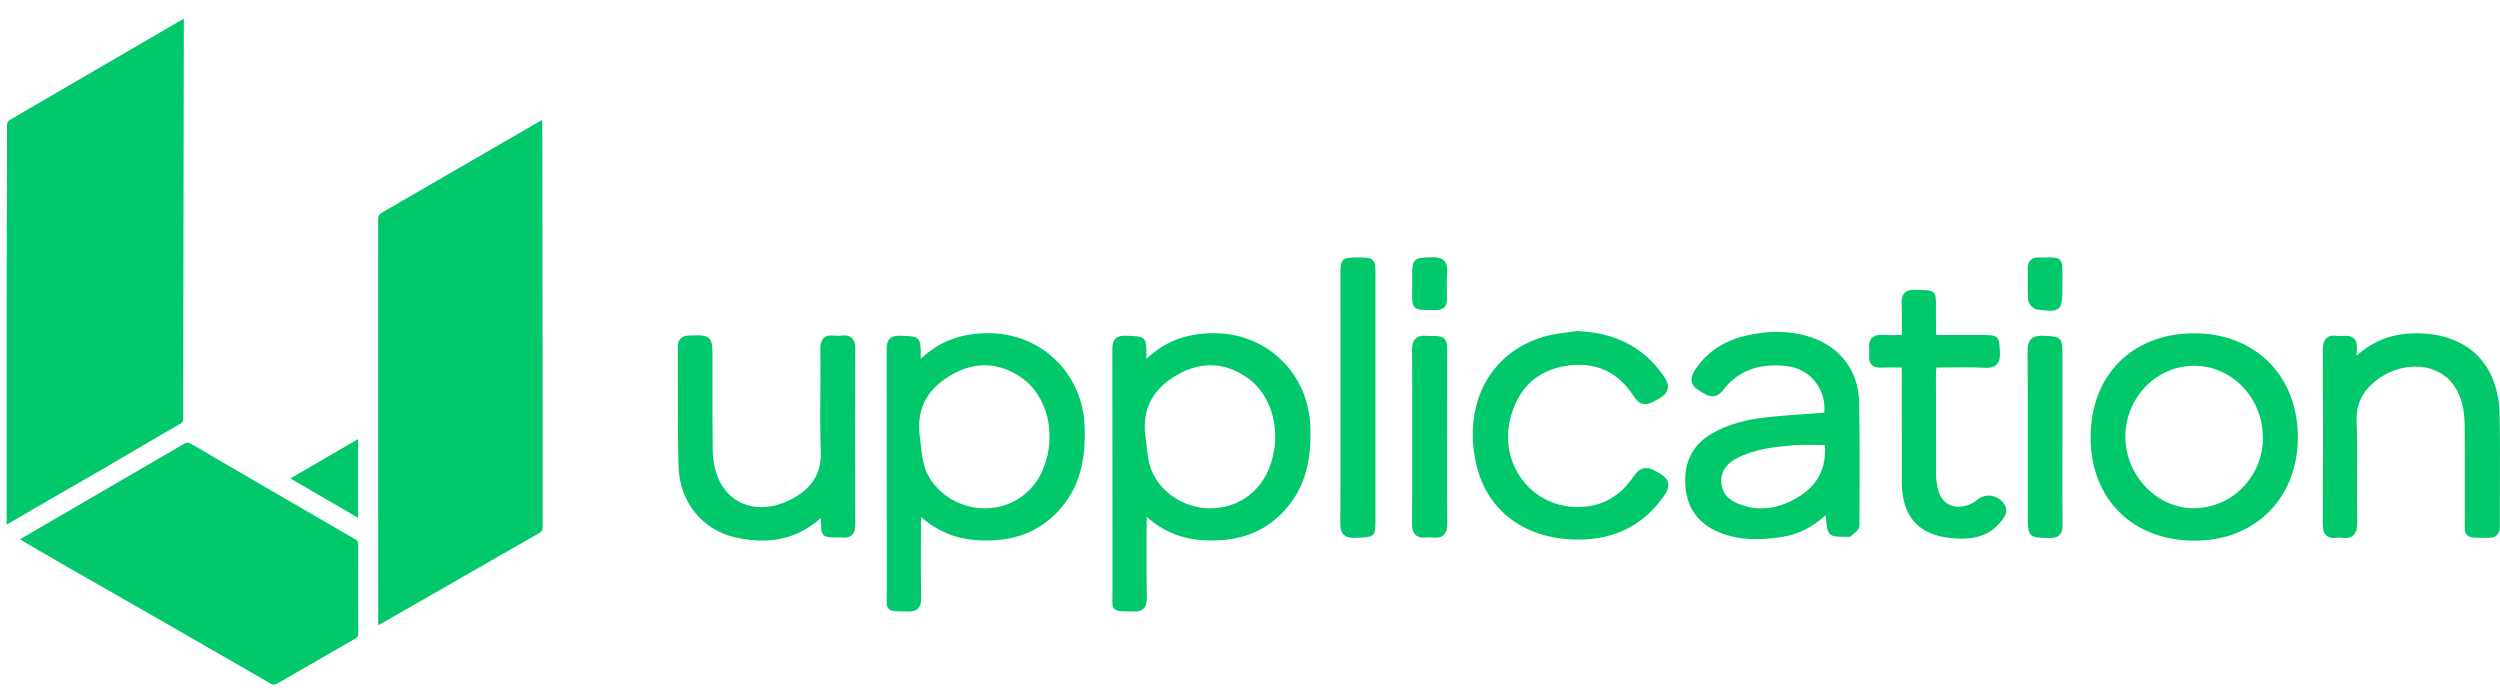
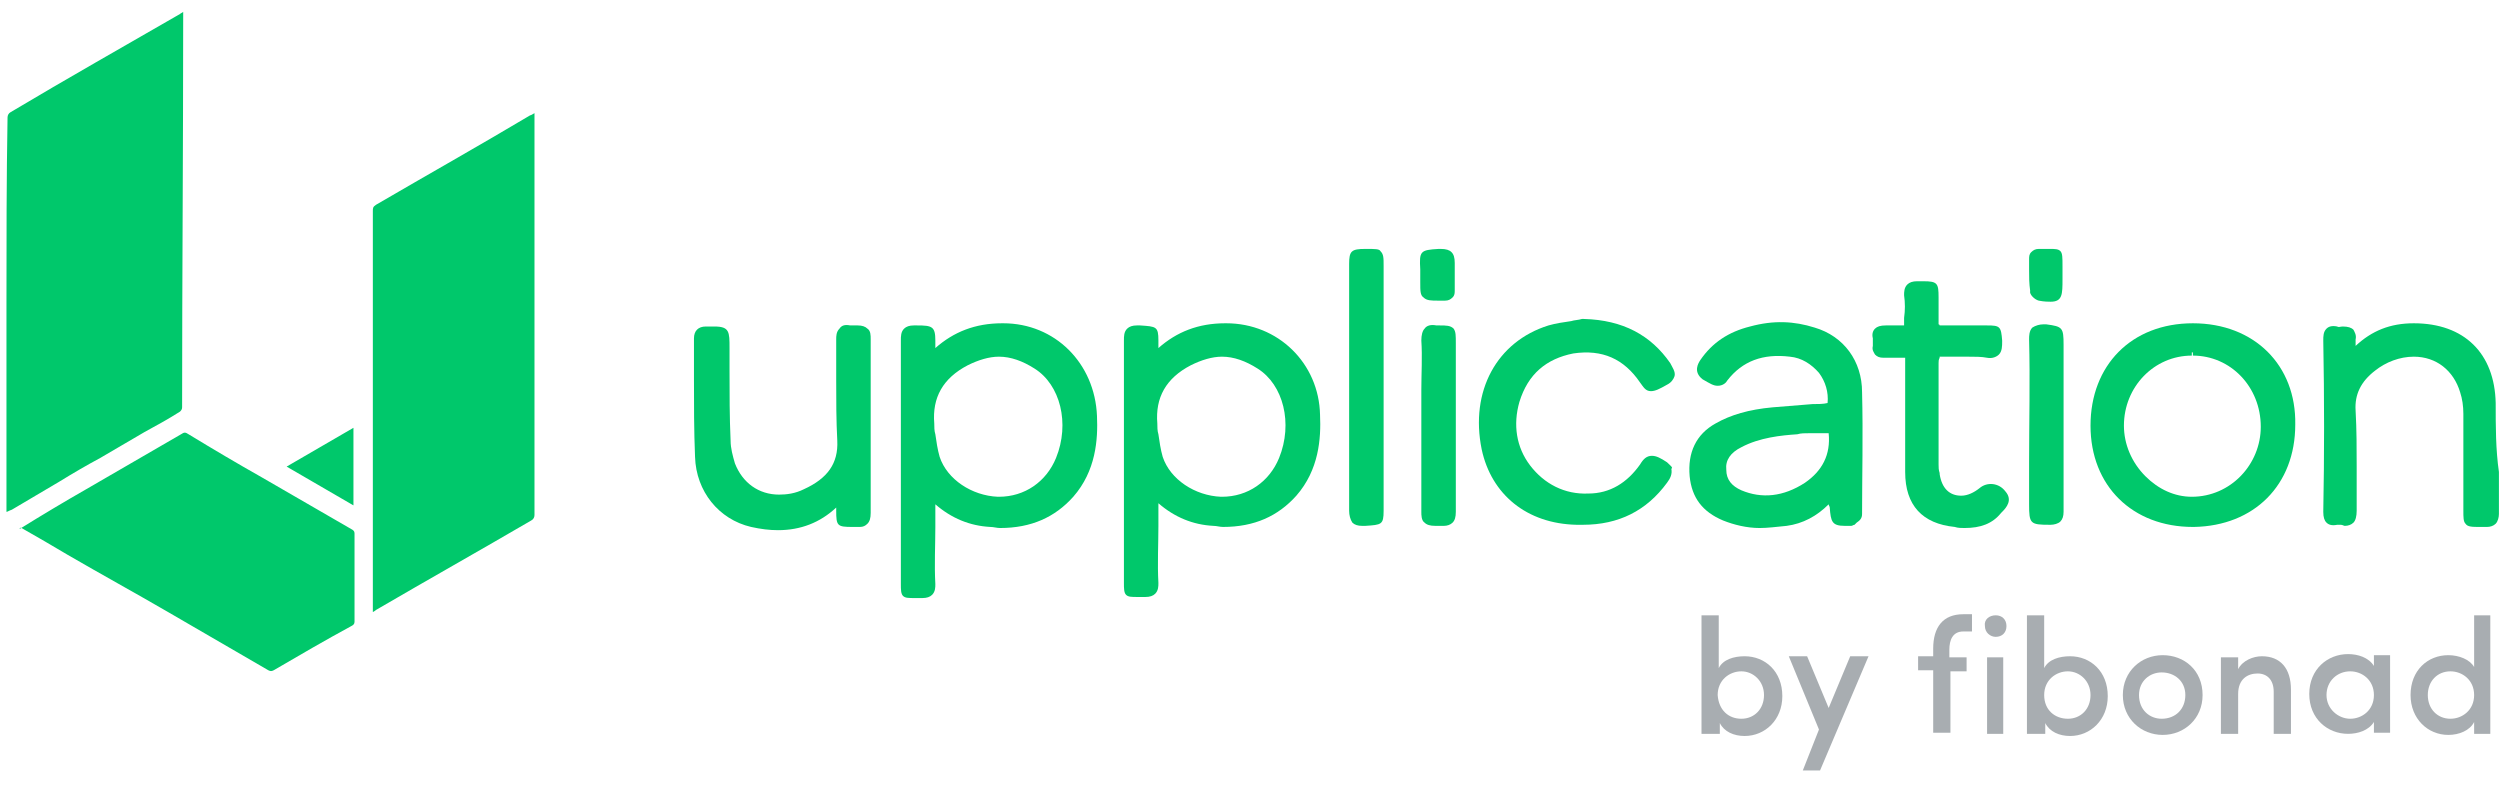
- <svg xmlns="http://www.w3.org/2000/svg" version="1.1" id="Capa_1" x="0px" y="0px" width="232px" height="64px" viewBox="0 0 232 64" enable-background="new 0 0 232 64" xml:space="preserve">
+ <svg xmlns="http://www.w3.org/2000/svg" version="1.1" id="Capa_1" x="0px" y="0px" viewBox="0 0 232 73" style="enable-background:new 0 0 232 73;" xml:space="preserve">
+   <style type="text/css">
+ 	.st0{fill:#00C86B;}
+ 	.st1{fill:#A8ADB1;}
+ </style>
  <g>
    <g>
-       <path fill="#00C86B" d="M91.818,30.921H91.71c-2.554,0-4.563,0.76-6.265,2.383c0.001-0.294,0.001-0.517-0.002-0.74    c-0.024-1.307-0.269-1.352-1.741-1.402l-0.278-0.007c-0.392,0-0.672,0.091-0.859,0.278c-0.266,0.267-0.286,0.665-0.285,1.119    c0.01,4.351,0.01,8.7,0.01,13.051c0,3.063,0,6.125,0.003,9.188c0,0.245-0.004,0.452-0.007,0.63    c-0.013,0.561-0.02,0.868,0.186,1.081c0.21,0.219,0.525,0.223,1.151,0.233c0.171,0.003,0.368,0.006,0.596,0.014l0.103,0.001    c0.405,0,0.681-0.089,0.872-0.284c0.26-0.264,0.29-0.661,0.284-1.016c-0.029-1.798-0.024-3.626-0.018-5.395l0.004-1.707    c0-0.118,0.006-0.235,0.015-0.373c1.493,1.325,3.197,2.029,5.189,2.155c0.295,0.02,0.587,0.028,0.875,0.029c0,0,0,0,0,0    c2.899,0,5.154-0.977,6.89-2.984c2.119-2.445,2.299-5.351,2.219-7.605C100.478,34.683,96.68,30.964,91.818,30.921z M96.792,43.555    c-0.922,2.231-3,3.619-5.421,3.619l-0.111-0.002c-2.432-0.04-4.718-1.629-5.434-3.773c-0.225-0.675-0.3-1.394-0.38-2.153    c-0.037-0.348-0.073-0.696-0.123-1.024c-0.217-2.431,0.797-4.231,3.1-5.506c0.986-0.545,1.983-0.82,2.963-0.82    c1.145,0,2.276,0.375,3.362,1.117C97.227,36.701,98.105,40.374,96.792,43.555z" />
-       <path fill="#00C86B" d="M231.962,38.45c-0.102-4.703-2.983-7.514-7.729-7.521c-2.189,0-3.962,0.664-5.528,2.079    c-0.004-0.247-0.005-0.436,0.011-0.615c0.038-0.417-0.035-0.725-0.231-0.938c-0.206-0.228-0.525-0.321-0.969-0.281    c-0.189,0.018-0.388,0.031-0.575,0.001c-0.512-0.081-0.846-0.001-1.073,0.229c-0.281,0.281-0.313,0.738-0.313,1.147    c0.031,5.441,0.03,10.845-0.004,16.057c-0.003,0.504,0.094,0.839,0.308,1.054c0.231,0.234,0.561,0.312,1.071,0.239    c0.094-0.013,0.192-0.016,0.286-0.002c0.148,0.021,0.281,0.032,0.402,0.032c0.35,0,0.611-0.094,0.803-0.286    c0.231-0.237,0.336-0.612,0.326-1.18c-0.025-1.393-0.02-2.812-0.012-4.185c0.008-1.715,0.017-3.487-0.041-5.232    c-0.05-1.535,0.525-2.726,1.809-3.742c1.029-0.815,2.36-1.283,3.65-1.283c2.149,0,3.761,1.256,4.309,3.36    c0.163,0.626,0.25,1.309,0.258,2.028c0.021,1.826,0.021,3.654,0.018,5.479c-0.002,0.973-0.003,1.946,0,2.918    c0,0.242-0.003,0.452-0.008,0.636c-0.013,0.628-0.021,0.975,0.211,1.211c0.246,0.251,0.634,0.251,1.401,0.251h0.608    c0.002,0,0.002,0,0.002,0c0.35,0,0.604-0.083,0.774-0.256c0.235-0.236,0.265-0.584,0.262-0.859    c-0.007-1.302-0.002-2.606,0.004-3.908C232.002,42.773,232.01,40.594,231.962,38.45z" />
-       <path fill="#00C86B" d="M189.069,28.736c0.545,0.062,0.897,0.099,1.186,0.099l0,0c1.124,0,1.127-0.662,1.135-2.112l0.001-0.283    c-0.003-0.342,0-0.632,0.003-0.879c0.006-0.817,0.01-1.191-0.237-1.439c-0.211-0.214-0.535-0.23-0.97-0.23l-0.599,0.003    c-0.121,0-0.251-0.001-0.436-0.004c-0.323,0-0.562,0.083-0.729,0.252c-0.167,0.169-0.247,0.409-0.245,0.731    c0.003,0.318,0,0.637-0.002,0.955c-0.009,0.658-0.015,1.339,0.032,2.01C188.235,28.206,188.702,28.692,189.069,28.736z" />
-       <path fill="#00C86B" d="M79.073,31.392c-0.213-0.214-0.508-0.298-0.96-0.25c-0.223,0.024-0.454,0.028-0.678,0.001    c-0.476-0.055-0.792,0.027-1.013,0.25c-0.274,0.278-0.3,0.718-0.296,1.024c0.016,1.291,0.009,2.582,0.002,3.873    c-0.011,1.849-0.021,3.761,0.039,5.641c0.067,2.125-0.922,3.581-3.109,4.58c-0.802,0.366-1.607,0.551-2.393,0.551    c-1.932,0-3.477-1.117-4.133-2.99c-0.241-0.685-0.375-1.434-0.387-2.169c-0.038-2.206-0.035-4.45-0.033-6.622l0.001-2.15    c-0.001-1.504-0.002-2.011-1.411-2.011c-0.187,0-0.403,0.006-0.656,0.013l-0.066,0.001c-0.743,0.021-1.086,0.372-1.081,1.103    c0.009,1.263,0.008,2.527,0.006,3.791c-0.001,2.389-0.003,4.86,0.064,7.291c0.09,3.233,2.2,5.865,5.25,6.548    c0.875,0.197,1.714,0.298,2.494,0.298c2.093,0,3.89-0.689,5.472-2.103v0.338c0.008,1.354,0.134,1.479,1.5,1.48l0.286-0.005    c0.048,0,0.097,0.003,0.143,0.008c0.084,0.009,0.162,0.014,0.234,0.014c0.308,0,0.55-0.087,0.721-0.259    c0.209-0.209,0.3-0.521,0.298-1.005c-0.02-5.751-0.02-11.065,0-16.243C79.373,32.09,79.343,31.663,79.073,31.392z" />
-       <path fill="#00C86B" d="M112.761,30.921h-0.109c-2.554,0-4.563,0.76-6.263,2.383c0-0.293,0-0.517-0.002-0.741    c-0.026-1.294-0.221-1.349-1.742-1.401l-0.277-0.007c-0.391,0-0.671,0.091-0.858,0.278c-0.266,0.267-0.287,0.665-0.285,1.119    c0.008,4.19,0.009,8.379,0.009,12.568c0,3.224,0,6.445,0.004,9.67c0.001,0.243-0.004,0.452-0.008,0.629    c-0.013,0.559-0.021,0.868,0.187,1.082c0.209,0.219,0.524,0.223,1.151,0.233c0.169,0.003,0.367,0.006,0.596,0.014l0.103,0.001    c0.405,0,0.681-0.089,0.872-0.284c0.259-0.264,0.288-0.661,0.283-1.016c-0.03-1.798-0.024-3.626-0.018-5.395l0.005-1.707    c0-0.118,0.006-0.235,0.015-0.373c1.492,1.325,3.196,2.029,5.189,2.155c0.296,0.02,0.589,0.028,0.875,0.029l0,0    c2.899,0,5.153-0.977,6.89-2.984c2.12-2.445,2.3-5.351,2.219-7.605C121.421,34.683,117.621,30.964,112.761,30.921z     M117.735,43.555c-0.923,2.231-3,3.619-5.423,3.619l-0.11-0.002c-2.433-0.04-4.717-1.629-5.433-3.773    c-0.225-0.675-0.301-1.394-0.381-2.153c-0.037-0.348-0.073-0.696-0.123-1.025c-0.217-2.429,0.798-4.23,3.101-5.505    c0.986-0.545,1.981-0.82,2.963-0.82c1.145,0,2.275,0.375,3.361,1.117C118.169,36.701,119.047,40.373,117.735,43.555z" />
-       <path fill="#00C86B" d="M131.287,28.513c0.251,0.254,0.643,0.254,1.353,0.254h0.073c0.166,0,0.35,0,0.557,0.002h0.027    c0.33,0,0.573-0.082,0.739-0.251c0.166-0.167,0.245-0.407,0.242-0.731l-0.006-0.446c-0.009-0.696-0.019-1.415,0.021-2.115    c0.025-0.472-0.061-0.797-0.274-1.022c-0.213-0.226-0.534-0.332-1.012-0.332l-0.177,0.003c-1.682,0.032-1.798,0.157-1.78,1.897    c0.002,0.158,0,0.313,0,0.348v0.134l0.002,0c0.003,0.325,0,0.602-0.004,0.839C131.039,27.87,131.035,28.258,131.287,28.513z     M132.713,28.492L132.713,28.492L132.713,28.492L132.713,28.492z M133.297,28.492L133.297,28.492v0.002V28.492z" />
-       <path fill="#00C86B" d="M203.616,30.929c-5.759,0.014-9.62,3.903-9.607,9.678c0.014,5.721,3.896,9.567,9.661,9.567h0.076    c5.599-0.033,9.503-3.992,9.495-9.633C213.229,34.882,209.286,30.929,203.616,30.929z M203.622,33.668v0.275    c3.515,0,6.377,2.998,6.378,6.683c0.003,3.604-2.879,6.535-6.43,6.538c-1.601,0-3.142-0.662-4.345-1.866    c-1.268-1.27-1.993-3.007-1.992-4.77c0.004-3.626,2.864-6.579,6.38-6.585L203.622,33.668L203.622,33.668z" />
-       <path fill="#00C86B" d="M168.007,31.278c-1.85-0.603-3.884-0.64-6.067-0.109c-2.042,0.495-3.603,1.558-4.638,3.155    c-0.183,0.284-0.741,1.146,0.214,1.814c0.637,0.447,1.048,0.629,1.421,0.629c0.474,0,0.771-0.315,0.951-0.55    c1.388-1.804,3.305-2.532,5.9-2.247c1.095,0.122,2.057,0.654,2.709,1.503c0.617,0.801,0.894,1.798,0.793,2.828    c-0.457,0.034-0.914,0.065-1.372,0.096c-1.216,0.083-2.474,0.169-3.71,0.296c-2.273,0.232-3.934,0.714-5.381,1.562    c-1.798,1.057-2.611,2.723-2.415,4.949c0.175,1.982,1.206,3.387,3.066,4.171c1.058,0.443,2.199,0.66,3.492,0.66    c0.744,0,1.55-0.07,2.465-0.22c1.481-0.239,2.789-0.899,3.979-2.01c0.016,0.096,0.027,0.182,0.036,0.272    c0.108,1.337,0.143,1.74,1.439,1.74c0.137,0,0.287-0.003,0.458-0.006c0.02,0,0.04,0.004,0.063,0.007    c0.045,0.006,0.089,0.01,0.129,0.01c0.109,0,0.202-0.034,0.27-0.102c0.062-0.058,0.133-0.121,0.206-0.182    c0.265-0.223,0.539-0.455,0.54-0.769c0.024-3.414,0.043-7.443-0.027-11.451C172.478,34.447,170.787,32.186,168.007,31.278z     M167.595,41.28c0.319,0,0.638,0.007,0.965,0.014c0.259,0.006,0.521,0.011,0.785,0.013c0.157,2.031-0.6,3.604-2.252,4.68    c-2.014,1.311-4.008,1.543-5.94,0.69c-0.905-0.401-1.382-1.057-1.419-1.953c-0.037-0.932,0.417-1.642,1.393-2.168    c1.706-0.922,3.707-1.095,5.314-1.233C166.779,41.294,167.148,41.28,167.595,41.28z" />
-       <path fill="#00C86B" d="M191.391,42.834c0.003-0.781,0.003-1.565,0.003-2.348v-7.474c0-1.671-0.11-1.792-1.666-1.848l-0.271-0.008    c-0.289,0-0.703,0.033-0.977,0.309c-0.289,0.291-0.322,0.749-0.32,1.116c0.03,3.834,0.025,7.731,0.021,11.502l-0.003,3.906    c0,1.794,0.127,1.922,1.903,1.935l0.126,0.003c0.297,0,0.672-0.032,0.922-0.286c0.198-0.2,0.285-0.492,0.279-0.946    C191.382,46.743,191.388,44.755,191.391,42.834z M190.207,49.65L190.207,49.65L190.207,49.65L190.207,49.65z" />
-       <path fill="#00C86B" d="M183.475,46.386c-0.483,0.404-1.105,0.636-1.71,0.636c-1.083,0-1.811-0.718-1.996-1.968l-0.018-0.125    c-0.041-0.259-0.079-0.503-0.08-0.746c-0.011-3.168-0.017-6.34-0.017-9.51c0-0.165,0.022-0.33,0.045-0.51    c0.003-0.018,0.005-0.034,0.007-0.052c0.405-0.001,0.808-0.006,1.207-0.01c0.465-0.006,0.925-0.011,1.382-0.011    c0.716,0,1.3,0.014,1.842,0.041c0.569,0.033,0.928-0.071,1.167-0.323c0.294-0.31,0.31-0.775,0.287-1.19l-0.006-0.104    c-0.069-1.246-0.161-1.425-1.435-1.425l-1.588,0.001l-2.855-0.001c-0.016-0.035-0.03-0.062-0.035-0.078    c-0.012-0.736-0.024-1.472-0.019-2.209l0.003-0.346c0.015-1.349-0.062-1.522-1.37-1.547c-0.157-0.003-0.341-0.005-0.551-0.014    l-0.115-0.002c-0.415,0-0.7,0.093-0.893,0.294c-0.256,0.271-0.271,0.681-0.255,1.006c0.035,0.706,0.027,1.411,0.02,2.157    c-0.002,0.243-0.006,0.489-0.006,0.738c-0.149,0.001-0.292,0.002-0.43,0.004c-0.474,0.005-0.909,0.011-1.338-0.012    c-0.486-0.025-0.825,0.074-1.041,0.315c-0.194,0.218-0.267,0.527-0.219,0.944c0.023,0.217,0.023,0.446,0.002,0.681    c-0.033,0.359,0.034,0.627,0.206,0.816c0.174,0.189,0.433,0.281,0.797,0.281l0.104-0.002c0.476-0.02,0.952-0.014,1.465-0.011    c0.148,0.002,0.298,0.003,0.454,0.004l-0.001,4.013c-0.002,2.228-0.005,4.457,0.005,6.687c0.016,3.135,1.575,4.863,4.635,5.138    c0.333,0.03,0.63,0.044,0.912,0.044c1.53,0,2.635-0.444,3.481-1.396l0.038-0.044c0.396-0.442,0.991-1.112,0.331-1.913    C185.268,45.887,184.206,45.776,183.475,46.386z" />
-       <path fill="#00C86B" d="M134.29,42.739l0.007-9.846c0-0.77,0-1.156-0.22-1.42c-0.25-0.298-0.691-0.298-1.303-0.298l-0.297,0.003    c-0.524-0.073-0.886,0.018-1.127,0.265c-0.227,0.232-0.327,0.58-0.316,1.099c0.033,1.562,0.026,3.151,0.019,4.689    c-0.002,0.647-0.005,1.295-0.005,1.943l0.003,2.565c0.002,2.277,0.006,4.557-0.014,6.837c-0.002,0.313,0.025,0.762,0.307,1.046    c0.22,0.22,0.536,0.308,1,0.255c0.188-0.023,0.385-0.021,0.577,0.004c0.107,0.014,0.205,0.019,0.296,0.019    c0.341,0,0.596-0.091,0.781-0.277c0.218-0.223,0.316-0.557,0.309-1.054C134.28,46.628,134.285,44.649,134.29,42.739z" />
-       <path fill="#00C86B" d="M125.966,23.89h-0.094c-1.315,0.004-1.481,0.167-1.48,1.458l0.003,14.574    c0.004,2.813,0.008,5.723-0.017,8.582c-0.004,0.388,0.03,0.822,0.313,1.106c0.205,0.207,0.506,0.305,0.942,0.305l0.303-0.009    c1.512-0.054,1.704-0.111,1.704-1.405c0.002-3.018,0.002-6.036,0.002-9.055l0.001-13.92c0.001-0.756,0.001-1.136-0.257-1.388    C127.128,23.89,126.74,23.89,125.966,23.89z" />
-       <path fill="#00C86B" d="M154.159,44.018c-0.58-0.362-1.019-0.586-1.422-0.586c-0.499,0-0.83,0.334-1.176,0.835    c-1.216,1.771-2.856,2.708-4.879,2.782c-2.187,0.08-4.177-0.862-5.442-2.566c-1.263-1.696-1.623-3.885-0.987-6.002    c0.773-2.58,2.469-4.102,5.037-4.521c2.688-0.438,4.818,0.498,6.294,2.773c0.262,0.403,0.572,0.775,1.067,0.775    c0.394,0,0.834-0.227,1.463-0.618c0.375-0.233,0.589-0.497,0.653-0.806c0.089-0.435-0.147-0.853-0.391-1.205    c-1.842-2.657-4.474-4.017-8.048-4.158l-0.029-0.002l-0.028,0.005c-0.322,0.055-0.647,0.1-0.974,0.143    c-0.706,0.096-1.435,0.194-2.129,0.405c-4.887,1.482-7.382,6.164-6.209,11.65c0.909,4.261,4.239,6.93,8.906,7.139    c0.202,0.01,0.403,0.014,0.601,0.014c0.001,0,0,0,0.001,0c3.353,0,6-1.328,7.873-3.947c0.286-0.399,0.557-0.829,0.462-1.3    C154.741,44.52,154.524,44.247,154.159,44.018z" />
+       <g>
+         <path class="st0" d="M93.1,30H93c-2.5,0-4.5,0.8-6.2,2.3c0-0.3,0-0.5,0-0.7c0-1.3-0.3-1.4-1.7-1.4h-0.3c-0.4,0-0.7,0.1-0.9,0.3     c-0.3,0.3-0.3,0.7-0.3,1.1c0,4.3,0,8.6,0,12.9c0,3.1,0,6,0,9.1c0,0.2,0,0.4,0,0.6c0,0.5,0,0.9,0.2,1.1c0.2,0.2,0.5,0.2,1.1,0.2     c0.2,0,0.4,0,0.6,0h0.1c0.4,0,0.7-0.1,0.9-0.3c0.3-0.3,0.3-0.7,0.3-1c-0.1-1.8,0-3.6,0-5.3v-1.7c0-0.1,0-0.2,0-0.4     c1.5,1.3,3.2,2,5.1,2.1c0.3,0,0.6,0.1,0.9,0.1l0,0c2.9,0,5.1-1,6.8-2.9c2.1-2.4,2.3-5.3,2.2-7.5C101.6,33.7,97.9,30,93.1,30z      M98,42.5c-0.9,2.2-2.9,3.6-5.3,3.6h-0.1c-2.4-0.1-4.7-1.6-5.4-3.7c-0.2-0.7-0.3-1.4-0.4-2.1c-0.1-0.3-0.1-0.7-0.1-1     c-0.2-2.4,0.8-4.2,3.1-5.4c1-0.5,2-0.8,2.9-0.8c1.1,0,2.2,0.4,3.3,1.1C98.4,35.7,99.3,39.3,98,42.5z" />
+         <path class="st0" d="M231.6,37.4c-0.1-4.6-2.9-7.4-7.6-7.4c-2.2,0-3.9,0.7-5.4,2.1c0-0.2,0-0.4,0-0.6c0.1-0.4-0.1-0.7-0.2-0.9     c-0.2-0.2-0.5-0.3-1-0.3c-0.2,0-0.4,0.1-0.5,0c-0.5-0.1-0.8,0-1,0.2c-0.3,0.3-0.3,0.7-0.3,1.1c0.1,5.4,0.1,10.7,0,15.9     c0,0.5,0.1,0.8,0.3,1c0.2,0.2,0.5,0.3,1,0.2c0.1,0,0.2,0,0.3,0c0.2,0,0.3,0.1,0.4,0.1c0.3,0,0.6-0.1,0.8-0.3     c0.2-0.2,0.3-0.6,0.3-1.1c0-1.4,0-2.8,0-4.1c0-1.7,0-3.4-0.1-5.2c-0.1-1.5,0.5-2.7,1.8-3.7c1-0.8,2.3-1.3,3.6-1.3     c2.1,0,3.7,1.3,4.3,3.3c0.2,0.6,0.3,1.3,0.3,2c0,1.8,0,3.6,0,5.4c0,1,0,1.9,0,2.9c0,0.2,0,0.4,0,0.7c0,0.6,0,1,0.2,1.2     c0.2,0.3,0.6,0.3,1.4,0.3h0.6l0,0c0.3,0,0.6-0.1,0.8-0.3c0.2-0.2,0.3-0.6,0.3-0.9c0-1.3,0-2.6,0-3.9     C231.6,41.7,231.6,39.6,231.6,37.4z" />
+         <path class="st0" d="M189.2,27.9c0.5,0.1,0.9,0.1,1.1,0.1l0,0c1.1,0,1.1-0.7,1.1-2.1v-0.3c0-0.3,0-0.6,0-0.9c0-0.8,0-1.2-0.2-1.4     c-0.2-0.2-0.5-0.2-1-0.2h-0.6c-0.1,0-0.3,0-0.4,0c-0.3,0-0.5,0.1-0.7,0.3c-0.2,0.2-0.2,0.4-0.2,0.7c0,0.3,0,0.7,0,0.9     c0,0.7,0,1.3,0.1,2C188.3,27.3,188.8,27.8,189.2,27.9z" />
+         <path class="st0" d="M80.5,30.5c-0.2-0.2-0.5-0.3-0.9-0.3c-0.2,0-0.4,0-0.7,0c-0.5-0.1-0.8,0-1,0.3c-0.3,0.3-0.3,0.7-0.3,1     c0,1.3,0,2.6,0,3.8c0,1.9,0,3.7,0.1,5.6c0.1,2.1-0.9,3.5-3.1,4.5c-0.8,0.4-1.6,0.5-2.3,0.5c-1.9,0-3.4-1.1-4.1-2.9     c-0.2-0.7-0.4-1.4-0.4-2.1c-0.1-2.2-0.1-4.4-0.1-6.5v-2.1c0-1.5,0-2-1.4-2c-0.2,0-0.4,0-0.7,0h-0.1c-0.7,0-1.1,0.4-1.1,1.1     c0,1.3,0,2.5,0,3.8c0,2.3,0,4.8,0.1,7.2c0.1,3.2,2.2,5.8,5.2,6.5c0.9,0.2,1.7,0.3,2.5,0.3c2.1,0,3.9-0.7,5.4-2.1v0.3     c0,1.4,0.1,1.5,1.5,1.5h0.3c0.1,0,0.1,0,0.2,0c0.1,0,0.2,0,0.2,0c0.3,0,0.5-0.1,0.7-0.3c0.2-0.2,0.3-0.5,0.3-1c0-5.7,0-11,0-16.1     C80.8,31.1,80.8,30.7,80.5,30.5z" />
+         <path class="st0" d="M113.8,30h-0.1c-2.5,0-4.5,0.8-6.2,2.3c0-0.3,0-0.5,0-0.7c0-1.3-0.2-1.3-1.7-1.4h-0.3     c-0.4,0-0.7,0.1-0.9,0.3c-0.3,0.3-0.3,0.7-0.3,1.1c0,4.1,0,8.3,0,12.4c0,3.2,0,6.4,0,9.5c0,0.2,0,0.4,0,0.6c0,0.5,0,0.9,0.2,1.1     c0.2,0.2,0.5,0.2,1.1,0.2c0.2,0,0.4,0,0.6,0h0.1c0.4,0,0.7-0.1,0.9-0.3c0.3-0.3,0.3-0.7,0.3-1c-0.1-1.8,0-3.6,0-5.3v-1.7     c0-0.1,0-0.2,0-0.4c1.5,1.3,3.2,2,5.1,2.1c0.3,0,0.6,0.1,0.9,0.1l0,0c2.9,0,5.1-1,6.8-2.9c2.1-2.4,2.3-5.3,2.2-7.5     C122.4,33.7,118.6,30,113.8,30z M118.7,42.5c-0.9,2.2-2.9,3.6-5.3,3.6h-0.1c-2.4-0.1-4.7-1.6-5.4-3.7c-0.2-0.7-0.3-1.4-0.4-2.1     c-0.1-0.3-0.1-0.7-0.1-1c-0.2-2.4,0.8-4.2,3.1-5.4c1-0.5,2-0.8,2.9-0.8c1.1,0,2.2,0.4,3.3,1.1C119.1,35.7,120,39.3,118.7,42.5z" />
+         <path class="st0" d="M132.1,27.6c0.3,0.3,0.7,0.3,1.4,0.3h0.1c0.2,0,0.3,0,0.5,0l0,0c0.3,0,0.5-0.1,0.7-0.3     c0.2-0.2,0.2-0.4,0.2-0.7v-0.4c0-0.7,0-1.4,0-2.1c0-0.5-0.1-0.8-0.3-1c-0.2-0.2-0.5-0.3-1-0.3h-0.2c-1.7,0.1-1.8,0.2-1.7,1.9     c0,0.2,0,0.3,0,0.3v0.1l0,0c0,0.3,0,0.6,0,0.8C131.8,27,131.8,27.4,132.1,27.6z M133.5,27.6L133.5,27.6L133.5,27.6L133.5,27.6z      M134.1,27.6L134.1,27.6L134.1,27.6L134.1,27.6z" />
+         <path class="st0" d="M203.5,30c-5.7,0-9.5,3.9-9.5,9.5s3.9,9.4,9.5,9.4h0.1c5.6-0.1,9.4-3.9,9.4-9.5     C213.1,33.9,209.2,30,203.5,30z M203.5,32.7V33c3.5,0,6.3,2.9,6.3,6.6c0,3.5-2.8,6.5-6.4,6.5c-1.6,0-3.1-0.7-4.3-1.9     c-1.3-1.3-2-3-2-4.7c0-3.6,2.8-6.5,6.3-6.5V32.7L203.5,32.7z" />
+         <path class="st0" d="M168.4,30.4c-1.9-0.6-3.8-0.7-6-0.1c-2,0.5-3.5,1.5-4.6,3.1c-0.2,0.3-0.7,1.1,0.2,1.8c0.7,0.4,1,0.6,1.4,0.6     c0.5,0,0.8-0.3,0.9-0.5c1.4-1.8,3.3-2.5,5.8-2.2c1.1,0.1,2,0.7,2.7,1.5c0.6,0.8,0.9,1.8,0.8,2.8c-0.4,0.1-0.9,0.1-1.4,0.1     c-1.2,0.1-2.5,0.2-3.7,0.3c-2.2,0.2-3.9,0.7-5.3,1.5c-1.8,1-2.6,2.7-2.4,4.9c0.2,2,1.2,3.3,3.1,4.1c1,0.4,2.2,0.7,3.4,0.7     c0.7,0,1.5-0.1,2.5-0.2c1.5-0.2,2.8-0.9,3.9-2c0,0.1,0.1,0.2,0.1,0.3c0.1,1.3,0.2,1.7,1.4,1.7c0.1,0,0.3,0,0.4,0h0.1     c0.1,0,0.1,0,0.1,0c0.1,0,0.2-0.1,0.3-0.1c0.1-0.1,0.1-0.1,0.2-0.2c0.3-0.2,0.5-0.4,0.5-0.8c0-3.4,0.1-7.4,0-11.3     C172.8,33.5,171.1,31.2,168.4,30.4z M168,40.2c0.3,0,0.7,0,0.9,0s0.5,0,0.8,0c0.2,2-0.6,3.5-2.2,4.6c-2,1.3-4,1.5-5.9,0.7     c-0.9-0.4-1.4-1-1.4-1.9c-0.1-0.9,0.4-1.6,1.4-2.1c1.7-0.9,3.7-1.1,5.2-1.2C167.1,40.2,167.5,40.2,168,40.2z" />
+         <path class="st0" d="M191.5,41.7c0-0.8,0-1.5,0-2.3V32c0-1.6-0.1-1.7-1.6-1.9h-0.3c-0.3,0-0.7,0.1-1,0.3     c-0.3,0.3-0.3,0.8-0.3,1.1c0.1,3.8,0,7.6,0,11.4v3.9c0,1.8,0.1,1.9,1.9,1.9h0.1c0.3,0,0.7-0.1,0.9-0.3c0.2-0.2,0.3-0.5,0.3-0.9     C191.5,45.6,191.5,43.7,191.5,41.7z M190.3,48.5L190.3,48.5L190.3,48.5L190.3,48.5z" />
+         <path class="st0" d="M183.7,45.3c-0.5,0.4-1.1,0.7-1.7,0.7c-1.1,0-1.8-0.7-2-2v-0.1c-0.1-0.3-0.1-0.5-0.1-0.8c0-3.1,0-6.3,0-9.4     c0-0.2,0-0.3,0.1-0.5v-0.1c0.4,0,0.8,0,1.2,0c0.4,0,0.9,0,1.4,0c0.7,0,1.3,0,1.8,0.1c0.5,0.1,0.9-0.1,1.1-0.3     c0.3-0.3,0.3-0.8,0.3-1.2v-0.1c-0.1-1.3-0.2-1.4-1.4-1.4h-1.6H180c0-0.1-0.1-0.1-0.1-0.1c0-0.7,0-1.5,0-2.2v-0.3     c0-1.3-0.1-1.5-1.4-1.5c-0.2,0-0.3,0-0.5,0h-0.1c-0.4,0-0.7,0.1-0.9,0.3c-0.3,0.3-0.3,0.7-0.3,1c0.1,0.7,0.1,1.4,0,2.1     c0,0.2,0,0.5,0,0.7c-0.2,0-0.3,0-0.4,0c-0.5,0-0.9,0-1.3,0c-0.5,0-0.8,0.1-1,0.3c-0.2,0.2-0.3,0.5-0.2,0.9c0,0.2,0,0.4,0,0.7     c-0.1,0.4,0.1,0.6,0.2,0.8c0.2,0.2,0.4,0.3,0.8,0.3h0.1c0.5,0,0.9,0,1.5,0c0.2,0,0.3,0,0.4,0v4c0,2.2,0,4.4,0,6.6     c0,3.1,1.6,4.8,4.6,5.1c0.3,0.1,0.6,0.1,0.9,0.1c1.5,0,2.6-0.4,3.4-1.4l0.1-0.1c0.4-0.4,1-1.1,0.3-1.9     C185.5,44.8,184.4,44.7,183.7,45.3z" />
+         <path class="st0" d="M135.1,41.7v-9.8c0-0.8,0-1.1-0.2-1.4c-0.3-0.3-0.7-0.3-1.3-0.3h-0.3c-0.5-0.1-0.9,0-1.1,0.3     c-0.2,0.2-0.3,0.6-0.3,1.1c0.1,1.5,0,3.1,0,4.6c0,0.7,0,1.3,0,1.9v2.6c0,2.2,0,4.5,0,6.8c0,0.3,0,0.8,0.3,1     c0.2,0.2,0.5,0.3,1,0.3c0.2,0,0.4,0,0.5,0c0.1,0,0.2,0,0.3,0c0.3,0,0.6-0.1,0.8-0.3c0.2-0.2,0.3-0.5,0.3-1     C135.1,45.5,135.1,43.5,135.1,41.7z" />
+         <path class="st0" d="M126.8,23.1h-0.1c-1.3,0-1.5,0.2-1.5,1.4v14.4c0,2.8,0,5.7,0,8.5c0,0.4,0.1,0.8,0.3,1.1     c0.2,0.2,0.5,0.3,0.9,0.3h0.3c1.5-0.1,1.7-0.1,1.7-1.4c0-3,0-5.9,0-8.9V24.7c0-0.8,0-1.1-0.3-1.4C128,23.1,127.6,23.1,126.8,23.1     z" />
+         <path class="st0" d="M154.7,42.9c-0.6-0.4-1-0.6-1.4-0.6c-0.5,0-0.8,0.3-1.1,0.8c-1.2,1.7-2.8,2.7-4.8,2.7     c-2.2,0.1-4.1-0.9-5.4-2.6c-1.3-1.7-1.6-3.8-1-5.9c0.8-2.6,2.5-4,5-4.5c2.7-0.4,4.7,0.5,6.2,2.7c0.3,0.4,0.5,0.8,1,0.8     c0.4,0,0.8-0.2,1.5-0.6c0.4-0.2,0.6-0.5,0.7-0.8c0.1-0.4-0.2-0.8-0.4-1.2c-1.8-2.6-4.4-4-8-4.1h-0.1h-0.1c-0.3,0.1-0.7,0.1-1,0.2     c-0.7,0.1-1.4,0.2-2.1,0.4c-4.8,1.5-7.3,6.1-6.2,11.5c0.9,4.2,4.2,6.9,8.8,7c0.2,0,0.4,0,0.6,0l0,0c3.3,0,5.9-1.3,7.8-3.9     c0.3-0.4,0.5-0.8,0.4-1.3C155.3,43.4,155,43.2,154.7,42.9z" />
+       </g>
+       <path class="st0" d="M0.6,47.5c0-0.2,0-0.3,0-0.4c0-6.3,0-12.5,0-18.9c0-5.8,0-11.6,0.1-17.3c0-0.2,0.1-0.4,0.3-0.5    c5.2-3.1,10.5-6.1,15.7-9.1c0.1-0.1,0.2-0.1,0.3-0.2c0,0.2,0,0.3,0,0.4c0,12.1-0.1,24.2-0.1,36.3c0,0.2-0.1,0.3-0.2,0.4    c-1.1,0.7-2.2,1.3-3.3,1.9c-1.4,0.8-2.7,1.6-4.1,2.4c-1.3,0.7-2.5,1.4-3.8,2.2c-1.5,0.9-2.9,1.7-4.4,2.6    C0.8,47.4,0.7,47.5,0.6,47.5z M34.9,56.6c4.8-2.8,9.6-5.5,14.4-8.3c0.2-0.1,0.3-0.3,0.3-0.5c0-5.3,0-10.7,0-16c0-7,0-14,0-20.9    c0-0.1,0-0.2,0-0.4c-0.2,0.1-0.3,0.2-0.4,0.2c-4.7,2.8-9.5,5.5-14.3,8.3c-0.3,0.2-0.3,0.3-0.3,0.6c0,12.3,0,24.5,0,36.8    c0,0.1,0,0.2,0,0.4C34.8,56.7,34.9,56.6,34.9,56.6z M2,49c1.4,0.8,2.8,1.6,4.3,2.5c3.1,1.8,6.2,3.5,9.3,5.3    c3.1,1.8,6.2,3.6,9.3,5.4c0.2,0.1,0.3,0.1,0.5,0c2.4-1.4,4.8-2.8,7.2-4.1c0.2-0.1,0.3-0.2,0.3-0.4c0-2.7,0-5.4,0-8.2    c0-0.2-0.1-0.3-0.3-0.4c-2.8-1.6-5.5-3.2-8.3-4.8c-2.3-1.3-4.5-2.6-6.8-4c-0.3-0.2-0.4-0.2-0.7,0c-2.9,1.7-5.9,3.4-8.8,5.1    c-2.1,1.2-4.1,2.4-6.2,3.7C1.9,48.9,1.9,49,2,49z M26.6,43.3c2.1,1.2,4.1,2.4,6.2,3.6c0-2.5,0-4.8,0-7.2    C30.7,40.9,28.7,42.1,26.6,43.3z" />
    </g>
-     <path fill-rule="evenodd" clip-rule="evenodd" fill="#00C86B" d="M0.615,48.682c0-0.202,0-0.335,0-0.467   c0-6.355-0.005-12.708,0.001-19.063c0.006-5.845,0.027-11.689,0.035-17.534c0-0.235,0.06-0.374,0.274-0.498   c5.288-3.073,10.571-6.153,15.855-9.231c0.073-0.044,0.153-0.081,0.279-0.147c0,0.157,0,0.271,0,0.386   c-0.021,12.255-0.044,24.511-0.063,36.766c0,0.193-0.041,0.304-0.227,0.409c-1.121,0.636-2.23,1.291-3.343,1.942   c-1.385,0.811-2.765,1.632-4.153,2.437c-1.267,0.736-2.543,1.449-3.81,2.185C3.98,46.722,2.5,47.59,1.018,48.452   C0.898,48.522,0.777,48.591,0.615,48.682z M35.434,57.84c4.873-2.796,9.745-5.596,14.622-8.385c0.239-0.135,0.3-0.289,0.3-0.546   c-0.006-5.403-0.001-10.806-0.005-16.209c-0.005-7.06-0.017-14.119-0.025-21.18c0-0.115,0-0.231,0-0.393   c-0.175,0.096-0.291,0.156-0.403,0.222c-4.824,2.794-9.645,5.59-14.473,8.376c-0.263,0.153-0.357,0.31-0.357,0.614   c0.008,12.42,0.007,24.84,0.007,37.26c0,0.12,0,0.24,0,0.42C35.244,57.941,35.341,57.895,35.434,57.84z M2.028,50.153   c1.428,0.832,2.851,1.675,4.284,2.495c3.129,1.795,6.265,3.576,9.393,5.369c3.15,1.807,6.297,3.619,9.442,5.436   c0.194,0.113,0.336,0.121,0.535,0.006c2.425-1.406,4.855-2.804,7.289-4.198c0.192-0.11,0.279-0.223,0.278-0.459   c-0.01-2.762-0.009-5.525-0.001-8.288c0.001-0.23-0.074-0.349-0.271-0.461c-2.791-1.611-5.577-3.228-8.362-4.849   c-2.289-1.33-4.579-2.662-6.86-4.005c-0.249-0.146-0.428-0.16-0.686-0.008c-2.962,1.733-5.932,3.454-8.9,5.181   c-2.09,1.215-4.178,2.431-6.307,3.67C1.938,50.094,1.981,50.126,2.028,50.153z M26.941,44.4c2.11,1.226,4.181,2.43,6.29,3.654   c0-2.457,0-4.85,0-7.31C31.112,41.977,29.045,43.178,26.941,44.4z" />
+     <g>
+       <path class="st1" d="M157.9,68.1v-11h1.6V62c0.4-0.8,1.4-1.1,2.4-1.1c1.9,0,3.5,1.4,3.5,3.7c0,2.2-1.6,3.7-3.5,3.7    c-1,0-1.9-0.4-2.3-1.2v1L157.9,68.1L157.9,68.1z M161.6,66.7c1.2,0,2.1-0.9,2.1-2.2s-1-2.2-2.1-2.2c-1.1,0-2.2,0.8-2.2,2.2    C159.5,65.9,160.4,66.7,161.6,66.7z" />
+       <path class="st1" d="M168.9,71.5h-1.6l1.5-3.8l-2.8-6.8h1.7l2,4.8l2-4.8h1.7L168.9,71.5z" />
+       <path class="st1" d="M183,58.6h-0.8c-1,0-1.3,0.8-1.3,1.7v0.7h1.6v1.3H181V68h-1.6v-5.8H178v-1.3h1.4v-0.7c0-2,0.9-3.2,2.8-3.2    h0.8L183,58.6L183,58.6z" />
+       <path class="st1" d="M185.2,57.1c0.6,0,1,0.4,1,1s-0.4,1-1,1c-0.5,0-1-0.4-1-1C184.1,57.5,184.6,57.1,185.2,57.1z M185.9,61h-1.5    v7.1h1.5V61z" />
+       <path class="st1" d="M188.1,68.1v-11h1.6V62c0.4-0.8,1.4-1.1,2.4-1.1c1.9,0,3.5,1.4,3.5,3.7c0,2.2-1.6,3.7-3.5,3.7    c-1,0-1.9-0.4-2.3-1.2v1L188.1,68.1L188.1,68.1z M191.9,66.7c1.2,0,2.1-0.9,2.1-2.2s-1-2.2-2.1-2.2c-1.1,0-2.2,0.8-2.2,2.2    C189.7,65.9,190.7,66.7,191.9,66.7z" />
+       <path class="st1" d="M197,64.5c0-2.2,1.7-3.7,3.7-3.7c2,0,3.7,1.4,3.7,3.7c0,2.2-1.7,3.7-3.7,3.7C198.7,68.2,197,66.7,197,64.5z     M202.8,64.5c0-1.3-1-2.1-2.2-2.1c-1.1,0-2.1,0.8-2.1,2.1c0,1.4,1,2.2,2.1,2.2C201.9,66.7,202.8,65.8,202.8,64.5z" />
+       <path class="st1" d="M207.7,68.1h-1.6V61h1.6v1.1c0.4-0.8,1.4-1.2,2.2-1.2c1.7,0,2.7,1.1,2.7,3.1v4.1h-1.6v-3.9    c0-1.1-0.6-1.7-1.5-1.7c-0.9,0-1.8,0.5-1.8,1.9L207.7,68.1C207.8,68.1,207.7,68.1,207.7,68.1z" />
+       <path class="st1" d="M220.3,67c-0.5,0.8-1.5,1.1-2.4,1.1c-1.9,0-3.6-1.4-3.6-3.7c0-2.3,1.7-3.7,3.6-3.7c0.9,0,1.9,0.3,2.4,1.1v-1    h1.5V68h-1.5V67z M218.1,66.7c1.1,0,2.2-0.8,2.2-2.2c0-1.4-1.1-2.2-2.2-2.2c-1.2,0-2.2,0.9-2.2,2.2    C215.9,65.8,217,66.7,218.1,66.7z" />
+       <path class="st1" d="M229.6,67c-0.4,0.8-1.4,1.2-2.4,1.2c-1.9,0-3.5-1.5-3.5-3.7c0-2.3,1.6-3.7,3.5-3.7c1,0,2,0.4,2.4,1.1v-4.8    h1.5v11h-1.5V67z M227.4,62.3c-1.2,0-2.1,0.9-2.1,2.2s0.9,2.2,2.1,2.2c1.1,0,2.2-0.8,2.2-2.2C229.6,63.1,228.5,62.3,227.4,62.3z" />
+     </g>
  </g>
</svg>
